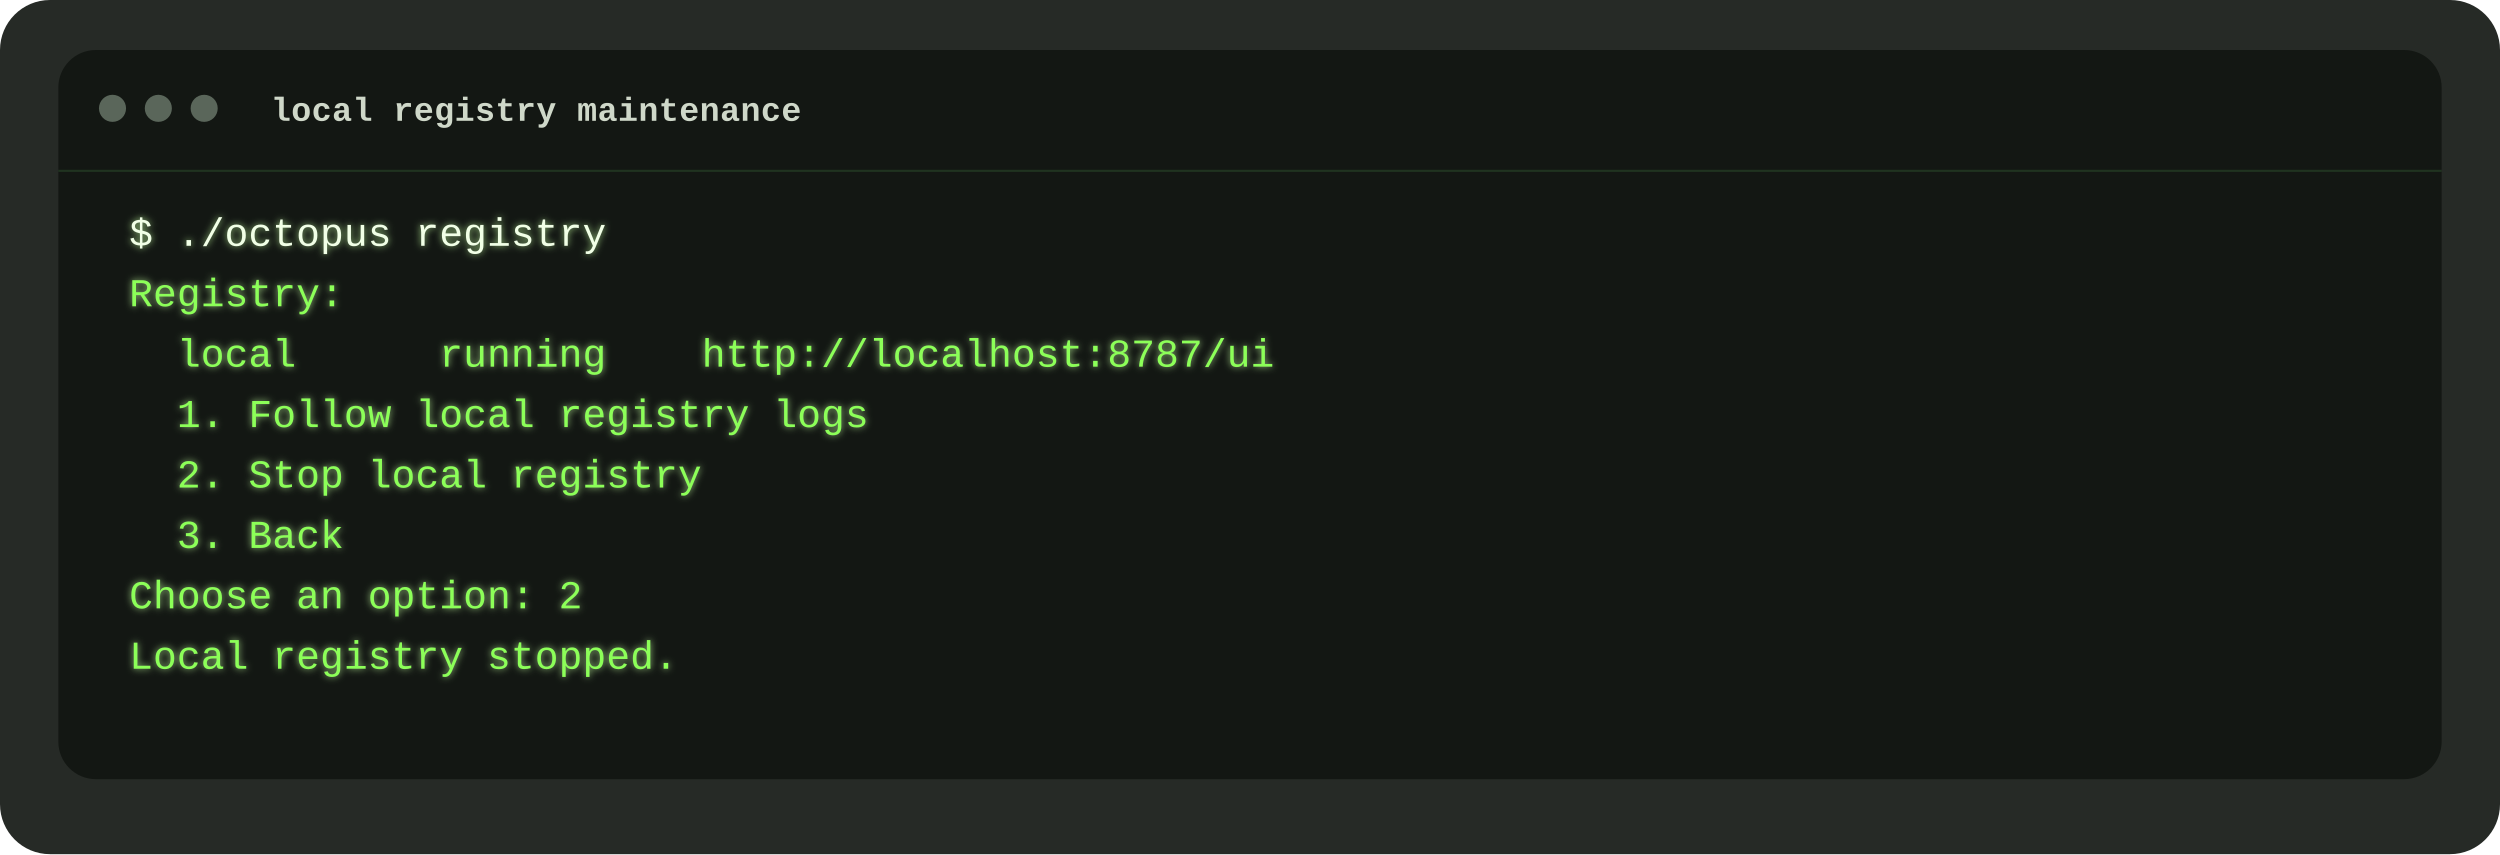
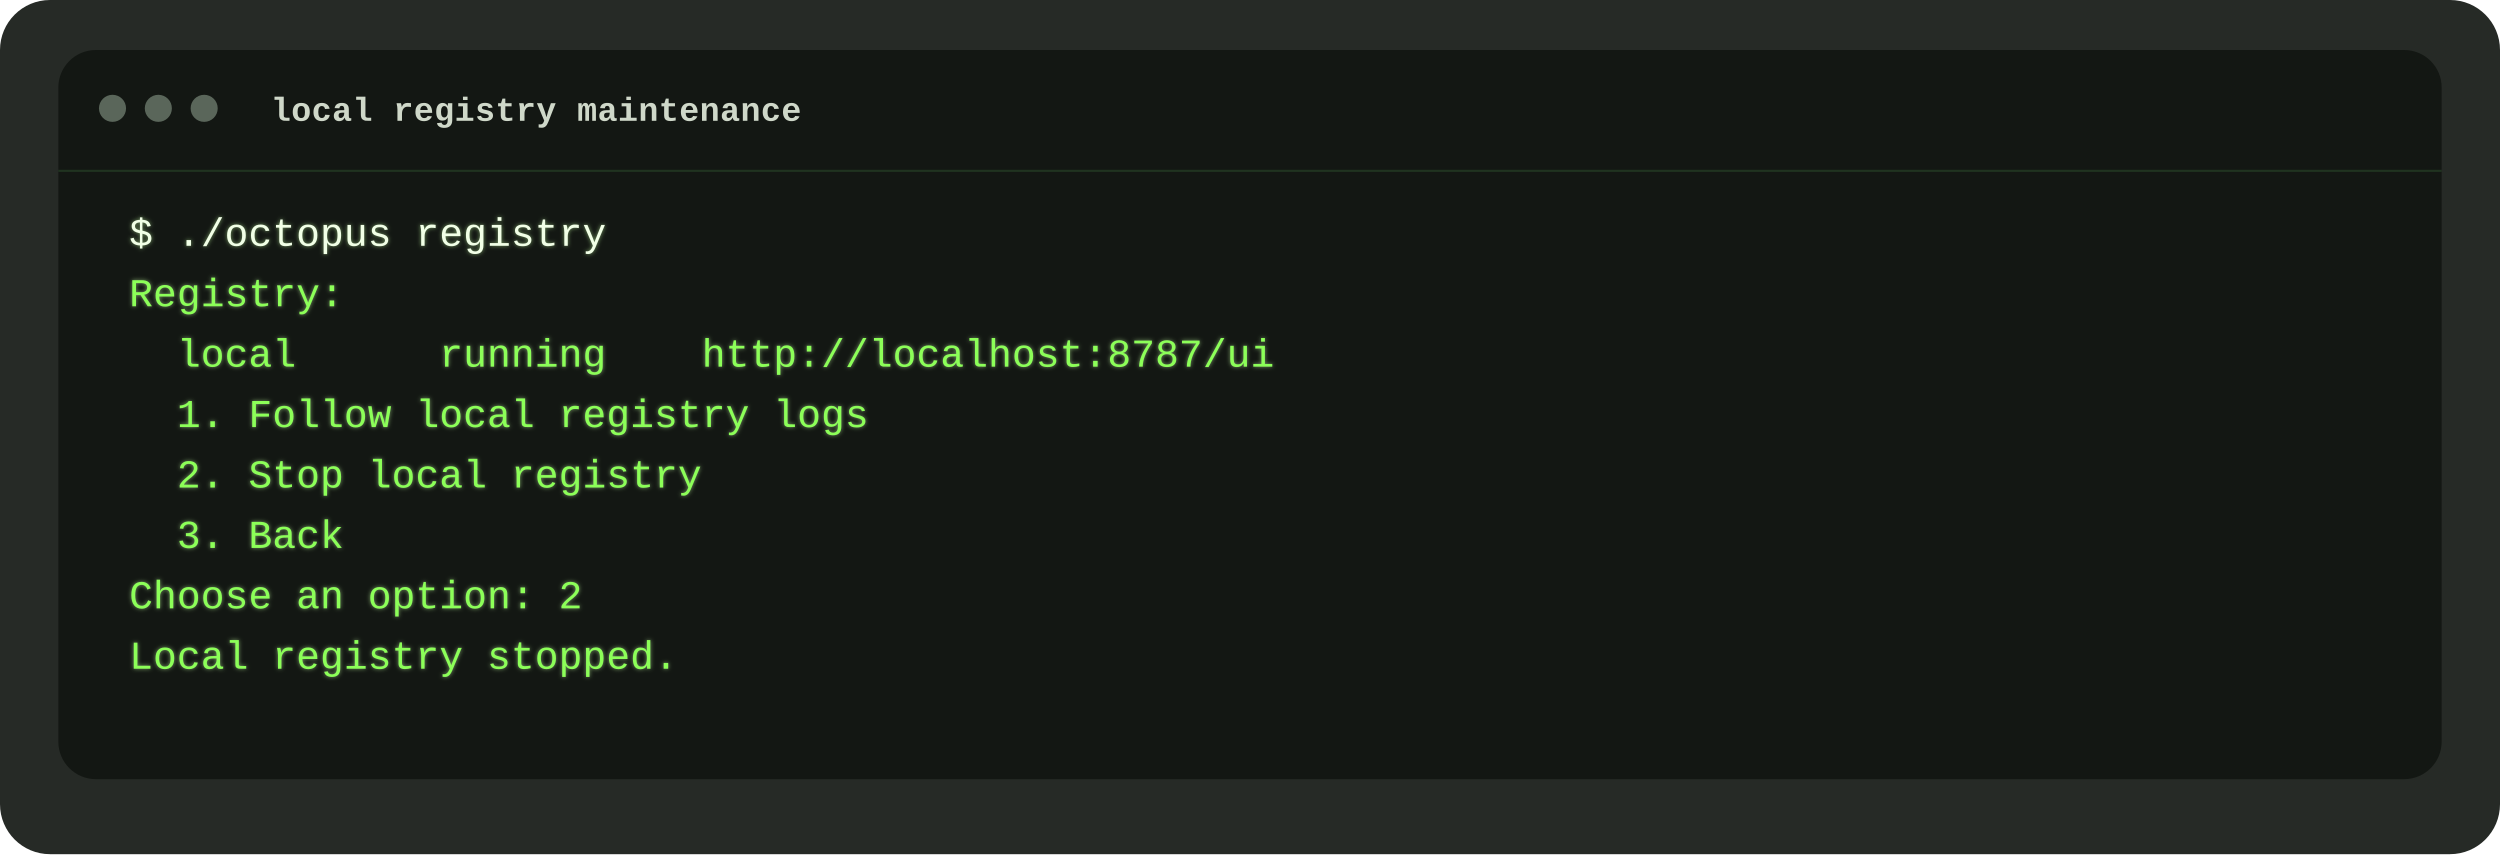
<svg xmlns="http://www.w3.org/2000/svg" width="1200" height="410" viewBox="0 0 1200 410" role="img" aria-labelledby="title desc">
  <style>
    .bg { fill: #262a26; }
    .panel { fill: #131713; }
    .rule { stroke: #274227; stroke-width: 1; opacity: 0.65; }
    .dot { fill: #5a665a; }
    .label { fill: #cfd8c9; font: 600 16px "IBM Plex Mono", "SFMono-Regular", Menlo, Monaco, Consolas, "Liberation Mono", monospace; letter-spacing: 0.2px; }
    .line { fill: #8cff58; font: 19px "IBM Plex Mono", "SFMono-Regular", Menlo, Monaco, Consolas, "Liberation Mono", monospace; letter-spacing: 0.05px; filter: url(#crt-glow); }
    .prompt { fill: #f1ffe6; }
  </style>
  <defs>
    <filter id="crt-glow" x="-20%" y="-20%" width="140%" height="140%">
-       <feGaussianBlur stdDeviation="1.7" result="blur" />
-       <feColorMatrix in="blur" type="matrix" values="0 0 0 0 0.55 0 0 0 0 1 0 0 0 0 0.35 0 0 0 0.8 0" result="glow" />
+       <feGaussianBlur stdDeviation="1.05" result="blur" />
+       <feColorMatrix in="blur" type="matrix" values="0 0 0 0 0.55 0 0 0 0 1 0 0 0 0 0.35 0 0 0 0.58 0" result="glow" />
      <feMerge>
        <feMergeNode in="glow" />
        <feMergeNode in="SourceGraphic" />
      </feMerge>
    </filter>
  </defs>
  <rect class="bg" x="0" y="0" width="1200" height="410" rx="24" />
  <g transform="translate(28 24)">
    <rect class="panel" x="0" y="0" width="1144" height="350" rx="18" />
    <circle class="dot" cx="26" cy="28" r="6.5" />
    <circle class="dot" cx="48" cy="28" r="6.5" />
    <circle class="dot" cx="70" cy="28" r="6.5" />
    <text class="label" x="102" y="34">local registry maintenance</text>
    <line class="rule" x1="0" y1="58" x2="1144" y2="58" />
    <text class="line" xml:space="preserve">
      <tspan class="prompt" x="34" y="94">$ ./octopus registry</tspan>
      <tspan x="34" dy="29">Registry:</tspan>
      <tspan x="34" dy="29">  local      running    http://localhost:8787/ui</tspan>
      <tspan x="34" dy="29" />
      <tspan x="34" dy="29">  1. Follow local registry logs</tspan>
      <tspan x="34" dy="29">  2. Stop local registry</tspan>
      <tspan x="34" dy="29">  3. Back</tspan>
      <tspan x="34" dy="29">Choose an option: 2</tspan>
      <tspan x="34" dy="29">Local registry stopped.</tspan>
    </text>
  </g>
</svg>
